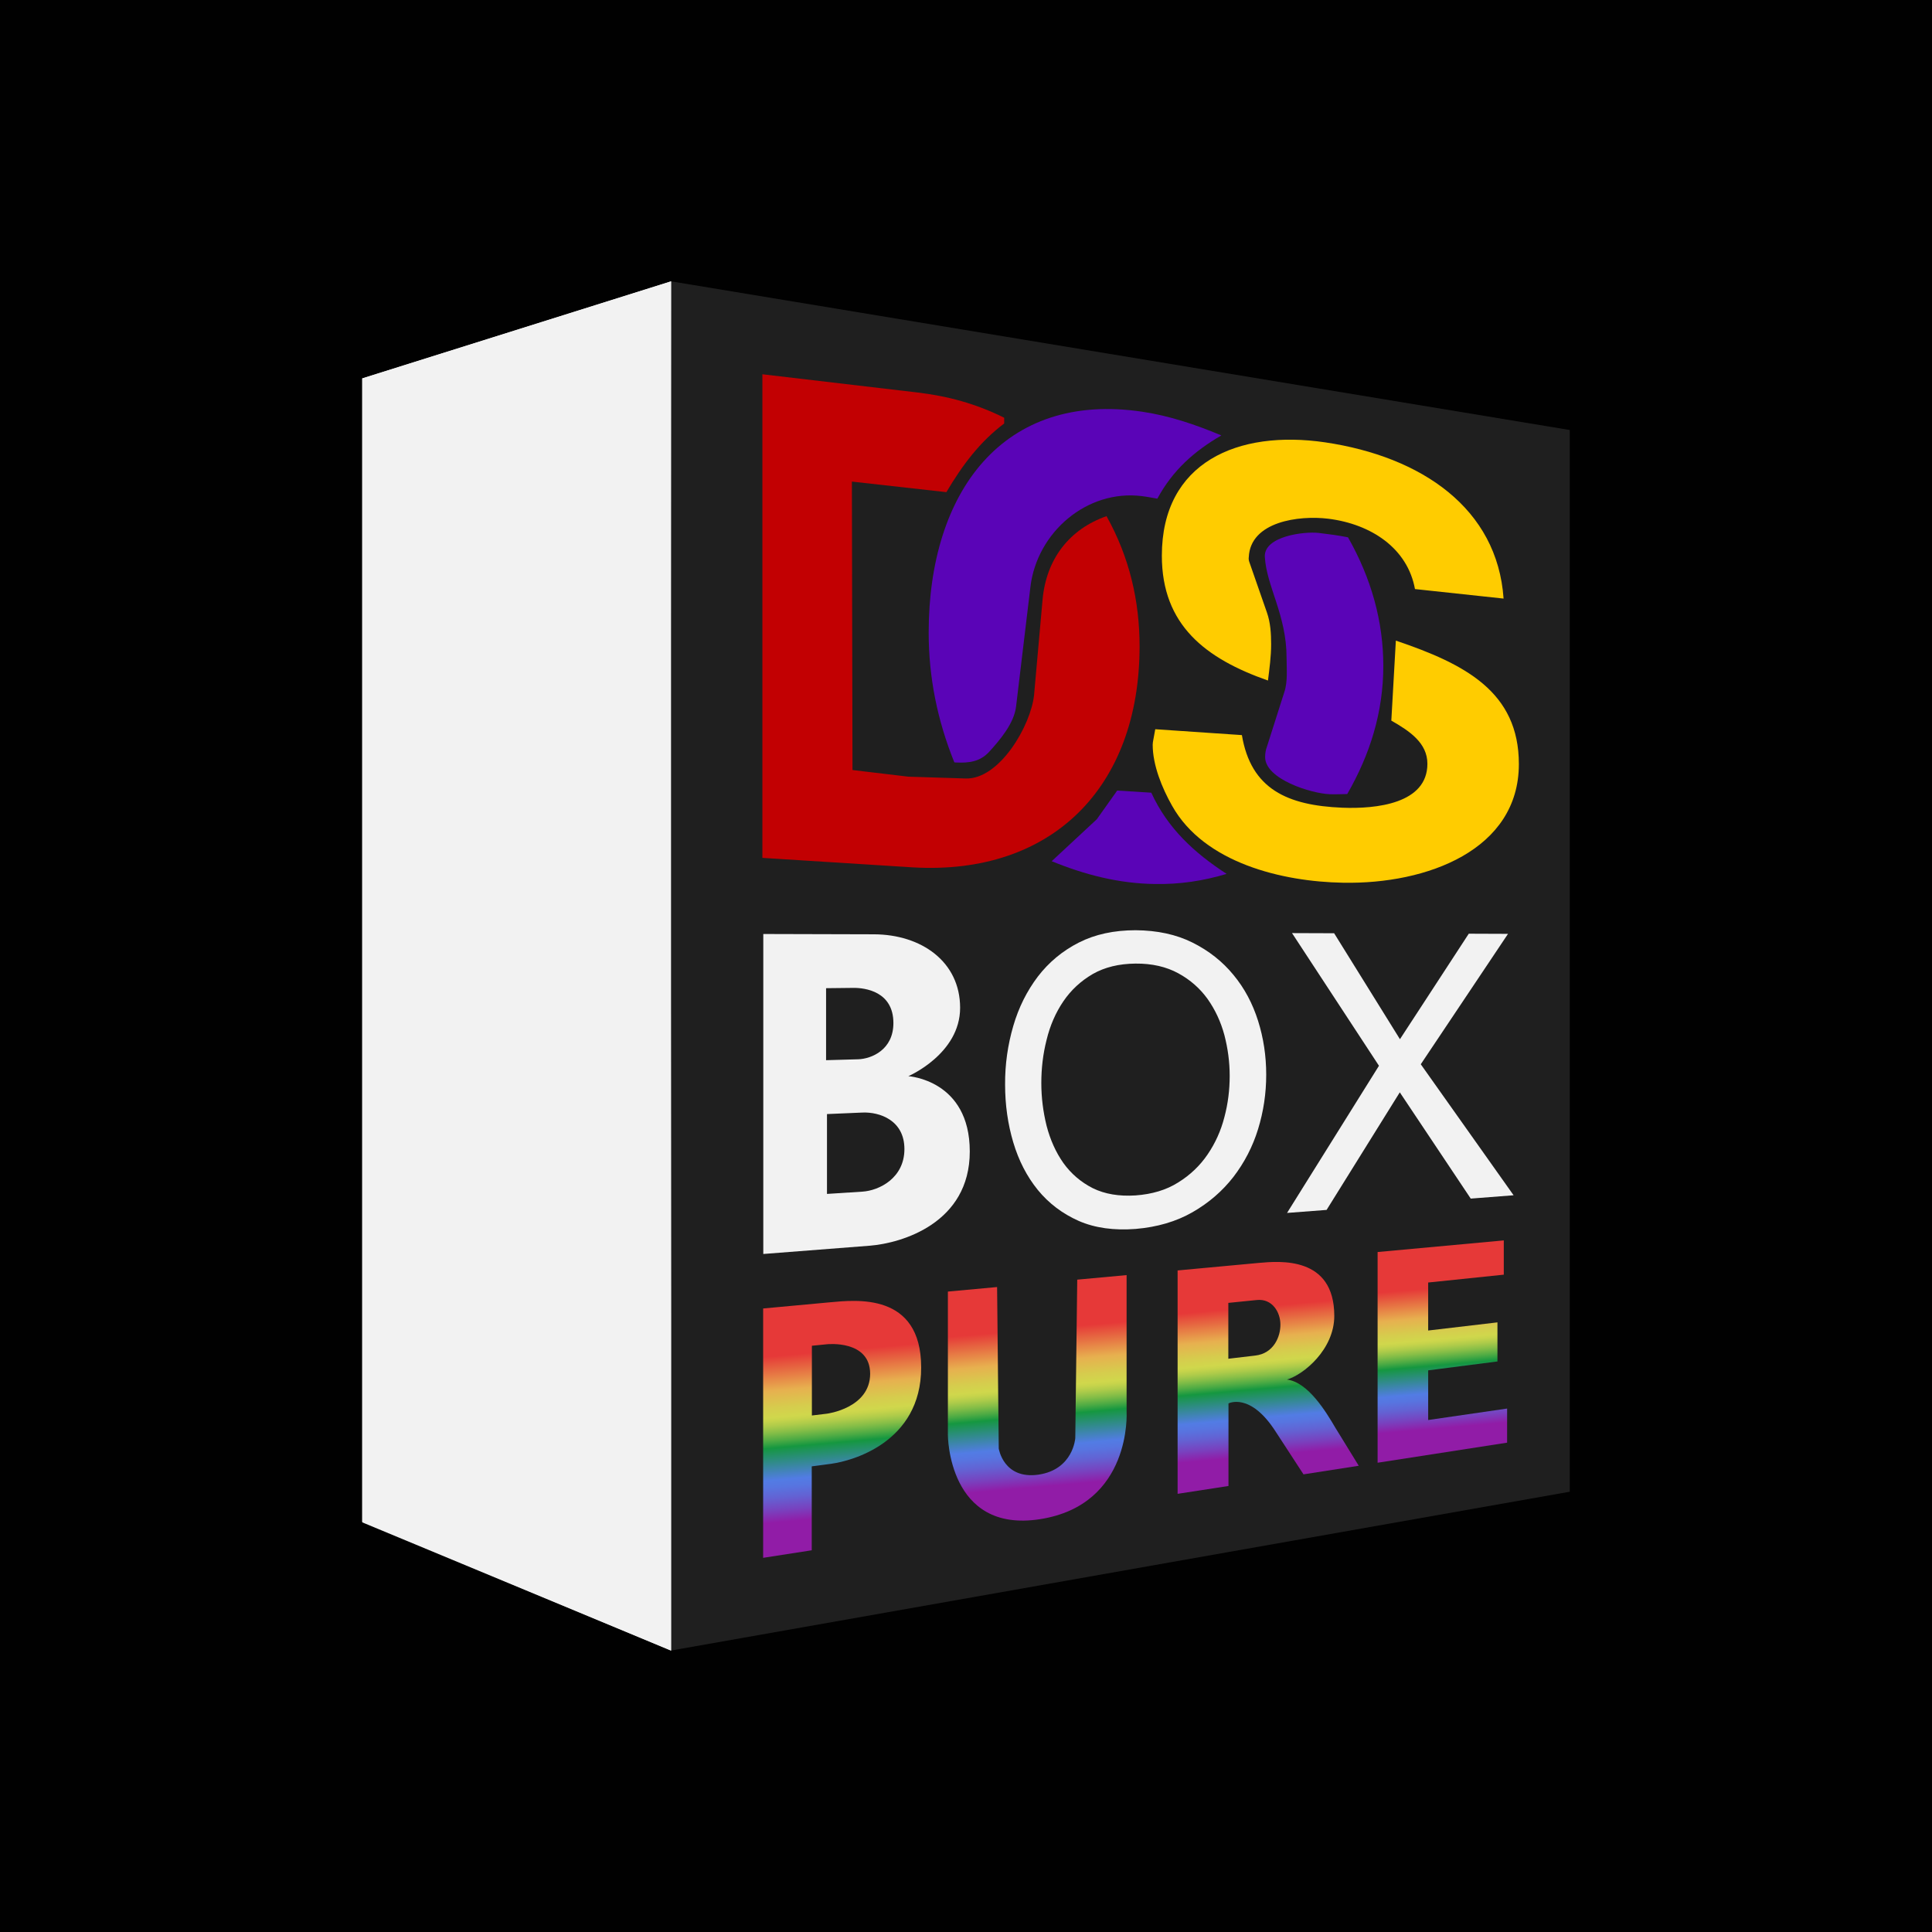
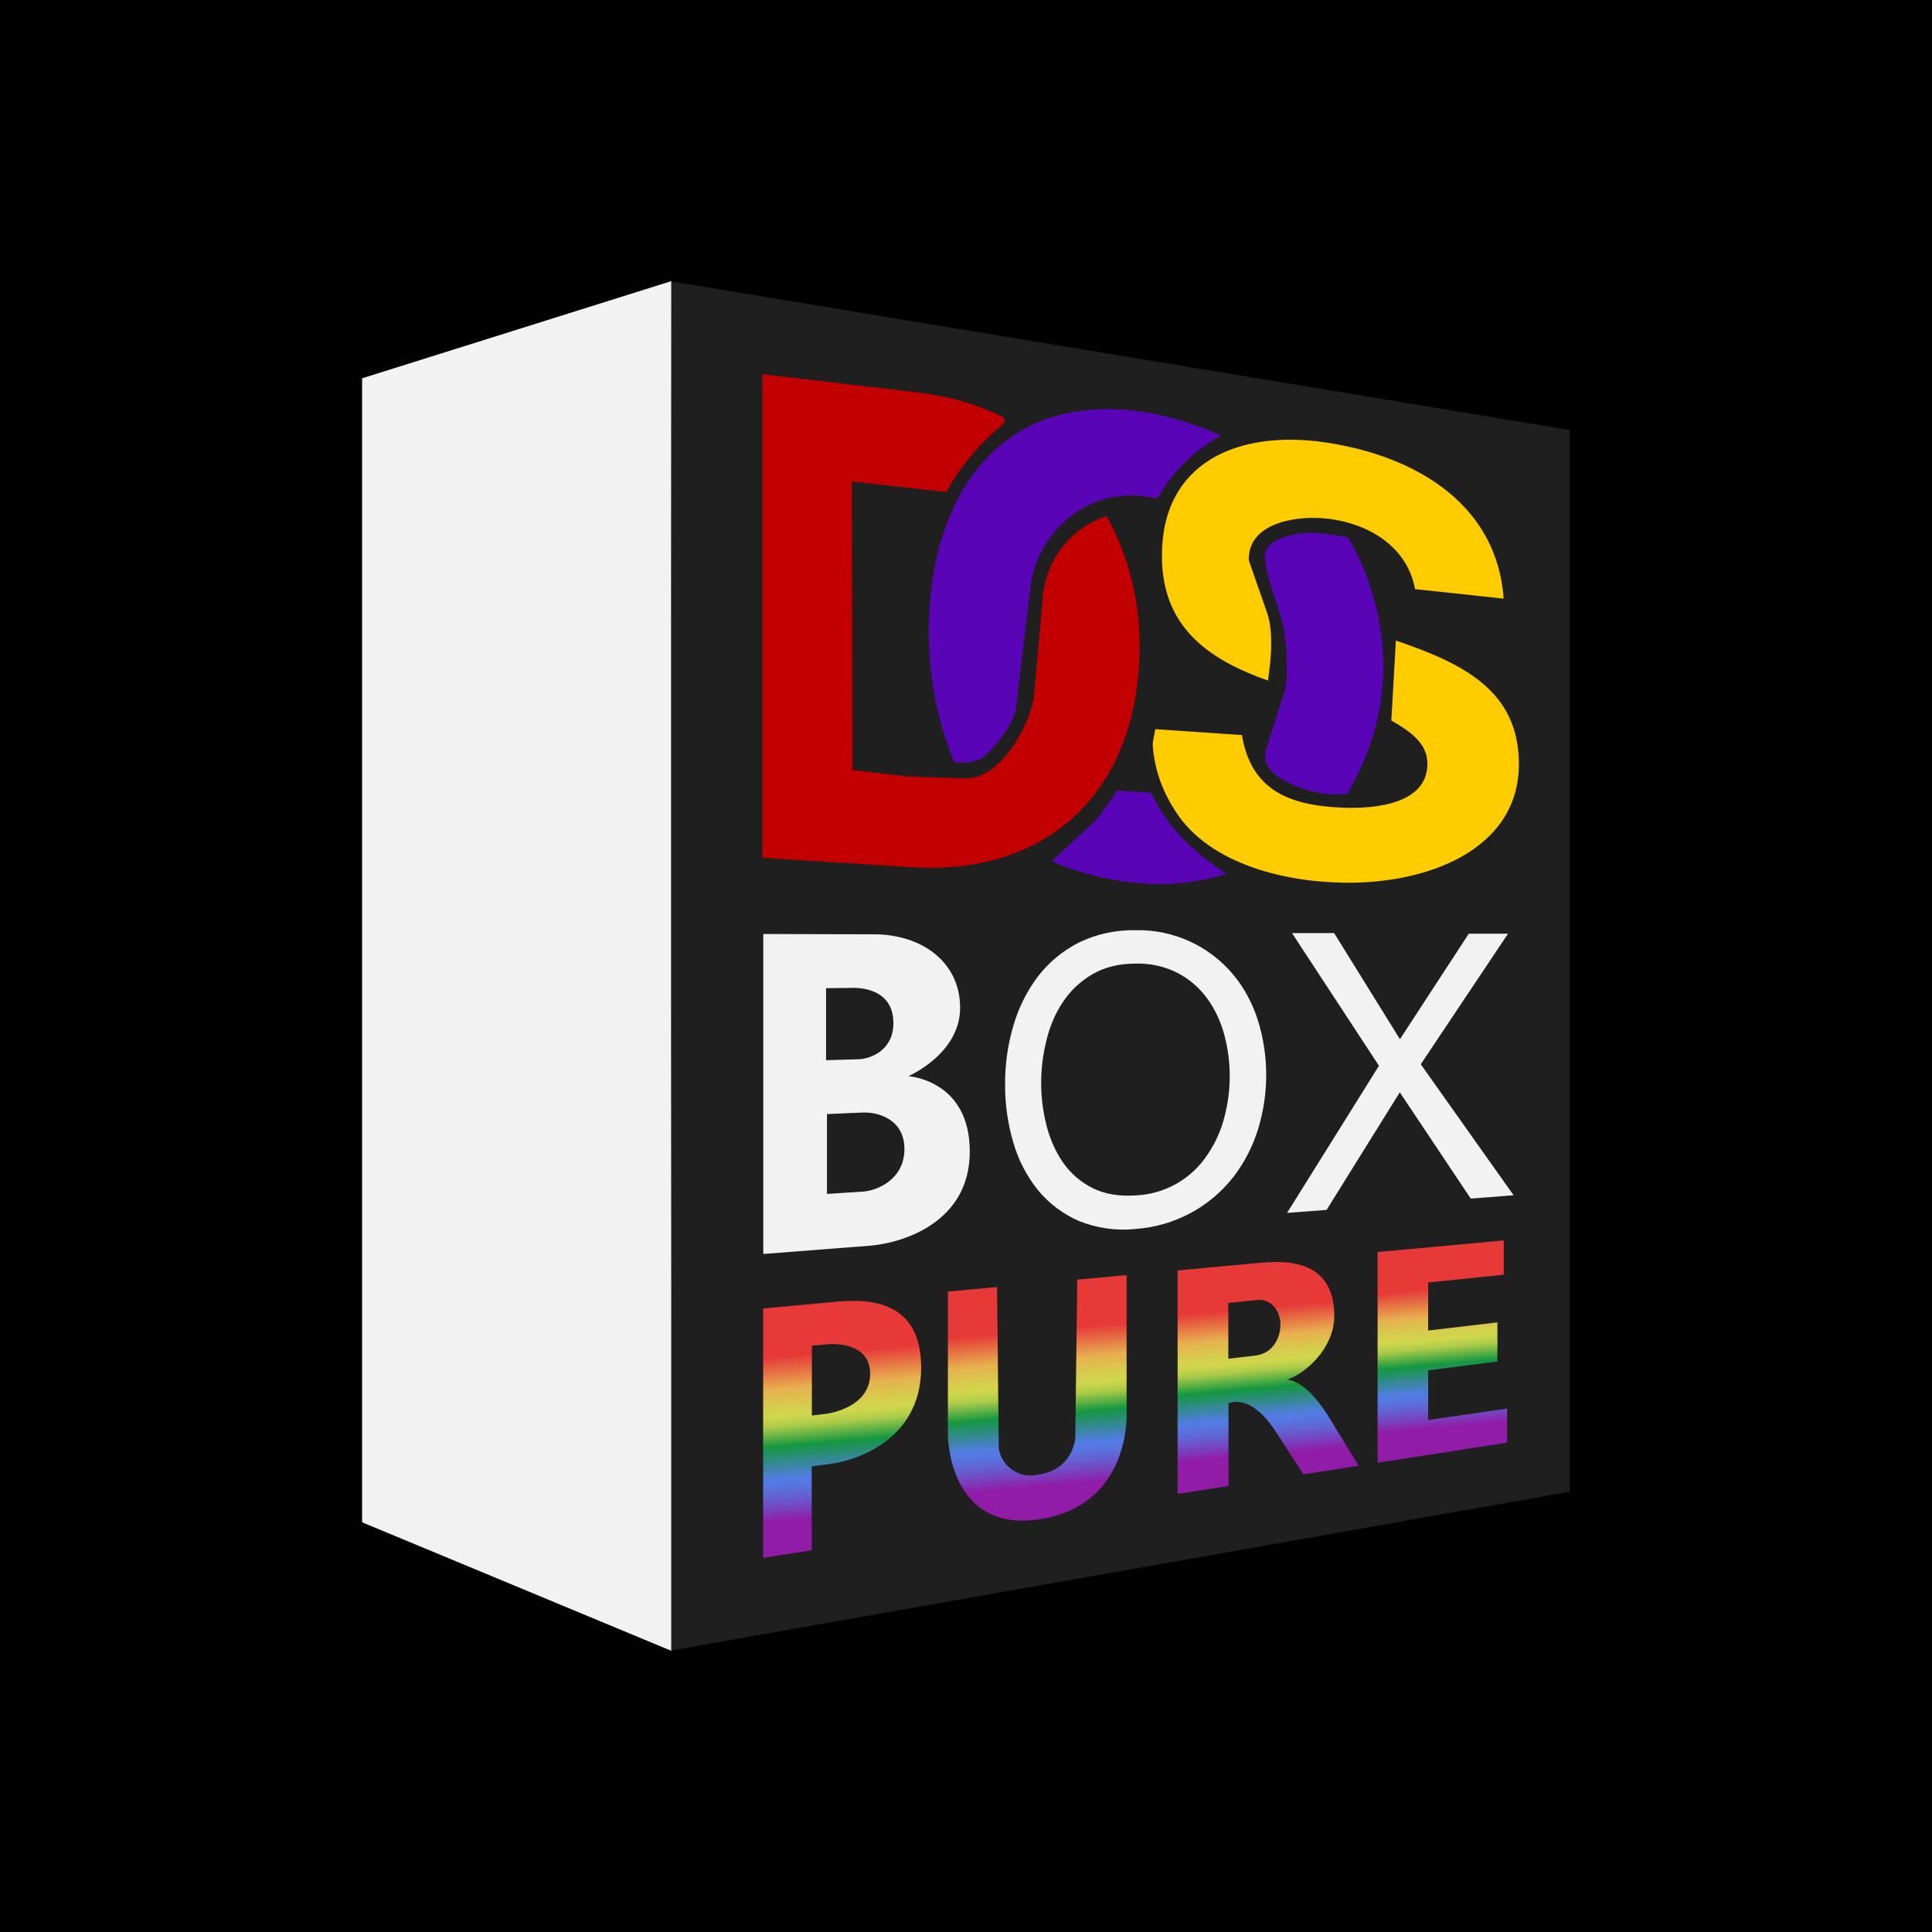
- <svg xmlns="http://www.w3.org/2000/svg" version="1.1" x="0px" y="0px" viewBox="0 0 128 128" style="enable-background:new 0 0 128 128;" xml:space="preserve">
-   <style type="text/css">
- 	.st0{fill-rule:evenodd;clip-rule:evenodd;fill:#010101;}
- 	.st1{display:none;}
- 	.st2{display:inline;fill:#F0F0F0;}
- 	
- 		.st3{display:inline;opacity:0.1;fill:none;stroke:#000000;stroke-width:0.99;stroke-miterlimit:15.118;stroke-dasharray:0.99,0.99;enable-background:new    ;}
- 	.st4{fill-rule:evenodd;clip-rule:evenodd;fill:#1F1F1F;fill-opacity:0.1;}
- 	.st5{fill-rule:evenodd;clip-rule:evenodd;fill:#1F1F1F;}
- 	.st6{fill-rule:evenodd;clip-rule:evenodd;fill:#F2F2F2;}
- 	.st7{fill:#F2F2F2;}
- 	.st8{fill-rule:evenodd;clip-rule:evenodd;fill:#C20002;}
- 	.st9{fill-rule:evenodd;clip-rule:evenodd;fill:#5A04B7;}
- 	.st10{fill-rule:evenodd;clip-rule:evenodd;fill:#FFCC00;}
- 	.st11{fill:url(#SVGID_1_);}
- 	.st12{fill:url(#SVGID_2_);}
- 	.st13{fill:url(#SVGID_3_);}
- 	.st14{fill:url(#SVGID_4_);}
- </style>
-   <g id="Background">
-     <rect class="st0" width="128" height="128" />
-   </g>
+ <svg xmlns="http://www.w3.org/2000/svg" viewBox="0 0 128 128">
+   <defs>
+     <style>
+       .cls-1{fill:url(#linear-gradient)}
+       .cls-2, .cls-3, .cls-4, .cls-6, .cls-7, .cls-9, .cls-10{fill-rule:evenodd}
+       .cls-2, .cls-12{fill:#f2f2f2}
+       .cls-3{fill:#010101}
+       .cls-4{fill:rgba(31, 31, 31, .1)}
+       .cls-5{fill:url(#linear-gradient-2)}
+       .cls-6{fill:#5a04b7}
+       .cls-7{fill:#1f1f1f}
+       .cls-8{fill:url(#linear-gradient-3)}
+       .cls-9{fill:#c20002}
+       .cls-10{fill:#fc0}
+       .cls-11{fill:url(#linear-gradient-4)}
+     </style>
+     <linearGradient id="linear-gradient" x1="56.32" y1="27.45" x2="54.89" y2="43.87" gradientTransform="translate(0 130.16) scale(1 -1)" gradientUnits="userSpaceOnUse">
+       <stop offset=".14" stop-color="#911ca7" />
+       <stop offset=".19" stop-color="#7842bf" />
+       <stop offset=".24" stop-color="#6362d3" />
+       <stop offset=".28" stop-color="#5775e0" />
+       <stop offset=".31" stop-color="#527ce4" />
+       <stop offset=".44" stop-color="#159740" />
+       <stop offset=".47" stop-color="#4eab44" />
+       <stop offset=".5" stop-color="#86be47" />
+       <stop offset=".52" stop-color="#aecb4a" />
+       <stop offset=".55" stop-color="#c7d44b" />
+       <stop offset=".56" stop-color="#d0d74c" />
+       <stop offset=".6" stop-color="#d6cc4d" />
+       <stop offset=".67" stop-color="#e7b04f" />
+       <stop offset=".8" stop-color="#e63938" />
+     </linearGradient>
+     <linearGradient id="linear-gradient-2" x1="69.66" y1="29.55" x2="68.3" y2="45.12" gradientTransform="translate(0 130.16) scale(1 -1)" gradientUnits="userSpaceOnUse">
+       <stop offset=".14" stop-color="#911ca7" />
+       <stop offset=".19" stop-color="#7842bf" />
+       <stop offset=".24" stop-color="#6362d3" />
+       <stop offset=".28" stop-color="#5775e0" />
+       <stop offset=".31" stop-color="#527ce4" />
+       <stop offset=".44" stop-color="#159740" />
+       <stop offset=".47" stop-color="#4eab44" />
+       <stop offset=".5" stop-color="#86be47" />
+       <stop offset=".52" stop-color="#aecb4a" />
+       <stop offset=".55" stop-color="#c7d44b" />
+       <stop offset=".56" stop-color="#d0d74c" />
+       <stop offset=".6" stop-color="#d6cc4d" />
+       <stop offset=".67" stop-color="#e7b04f" />
+       <stop offset=".8" stop-color="#e63938" />
+     </linearGradient>
+     <linearGradient id="linear-gradient-3" x1="84.06" y1="31.72" x2="82.76" y2="46.43" gradientTransform="translate(0 130.16) scale(1 -1)" gradientUnits="userSpaceOnUse">
+       <stop offset=".14" stop-color="#911ca7" />
+       <stop offset=".19" stop-color="#7842bf" />
+       <stop offset=".24" stop-color="#6362d3" />
+       <stop offset=".28" stop-color="#5775e0" />
+       <stop offset=".31" stop-color="#527ce4" />
+       <stop offset=".44" stop-color="#159740" />
+       <stop offset=".47" stop-color="#4eab44" />
+       <stop offset=".5" stop-color="#86be47" />
+       <stop offset=".52" stop-color="#aecb4a" />
+       <stop offset=".55" stop-color="#c7d44b" />
+       <stop offset=".56" stop-color="#d0d74c" />
+       <stop offset=".6" stop-color="#d6cc4d" />
+       <stop offset=".67" stop-color="#e7b04f" />
+       <stop offset=".8" stop-color="#e63938" />
+     </linearGradient>
+     <linearGradient id="linear-gradient-4" x1="96.06" y1="33.66" x2="94.84" y2="47.56" gradientTransform="translate(0 130.16) scale(1 -1)" gradientUnits="userSpaceOnUse">
+       <stop offset=".14" stop-color="#911ca7" />
+       <stop offset=".19" stop-color="#7842bf" />
+       <stop offset=".24" stop-color="#6362d3" />
+       <stop offset=".28" stop-color="#5775e0" />
+       <stop offset=".31" stop-color="#527ce4" />
+       <stop offset=".44" stop-color="#159740" />
+       <stop offset=".47" stop-color="#4eab44" />
+       <stop offset=".5" stop-color="#86be47" />
+       <stop offset=".52" stop-color="#aecb4a" />
+       <stop offset=".55" stop-color="#c7d44b" />
+       <stop offset=".56" stop-color="#d0d74c" />
+       <stop offset=".6" stop-color="#d6cc4d" />
+       <stop offset=".67" stop-color="#e7b04f" />
+       <stop offset=".8" stop-color="#e63938" />
+     </linearGradient>
+   </defs>
+   <path id="Back" class="cls-3" d="M0,0h128v128H0V0Z" />
  <g id="Box">
-     <g id="logo">
-       <g id="layer1_1_" transform="translate(0,-263.1333)" class="st1">
-         <rect id="rect13805" y="263.13" class="st2" width="128" height="128">
- 			</rect>
-         <circle id="circle2892" class="st3" cx="64" cy="327.13" r="59.5" />
-       </g>
-       <g id="layer3">
-         <path id="path860" class="st4" d="M24,25.07v75.73l55.61-7.46V32.36L24,25.07z" />
-         <path id="path862" class="st4" d="M24,100.81l20.46,8.55L104,98.83l-24.39-5.48L24,100.81z" />
-         <path id="path864" class="st4" d="M79.61,32.36L104,28.49v70.34l-24.39-5.48V32.36z" />
-         <path id="path866" class="st4" d="M24,25.07l20.46-6.43L104,28.49l-24.39,3.87L24,25.07z" />
-         <path id="path868" class="st5" d="M44.46,18.64v90.71L104,98.83V28.49L44.46,18.64z" />
-         <path id="path870" class="st6" d="M24,25.07l20.46-6.43v90.71L24,100.81V25.07z" />
-         <polygon class="st7" points="44.44,64.16 44.44,64.16 44.44,43.9 44.44,43.9 44.46,18.64 24,25.07 24,46.14 24,46.14 24,63.17      24,82 24,100.86 44.46,109.36 44.46,86.99    " />
-       </g>
+     <g id="layer3">
+       <path id="path860" class="cls-4" d="M24,25.07v75.73l55.61-7.46v-60.98l-55.61-7.29Z" />
+       <path id="path862" class="cls-4" d="M24,100.81l20.46,8.55,59.54-10.53-24.39-5.48-55.61,7.46Z" />
+       <path id="path864" class="cls-4" d="M79.61,32.36l24.39-3.87v70.34l-24.39-5.48v-60.99Z" />
+       <path id="path866" class="cls-4" d="M24,25.07l20.46-6.43,59.54,9.85-24.39,3.87-55.61-7.29Z" />
+       <path id="path868" class="cls-7" d="M44.46,18.64v90.71l59.54-10.52V28.49l-59.54-9.85Z" />
+       <path id="path870" class="cls-2" d="M24,25.07l20.46-6.43v90.71l-20.46-8.54V25.07Z" />
+       <path class="cls-12" d="M44.44,64.16v-20.26l.02-25.26-20.46,6.43v75.79l20.46,8.5v-22.37l-.02-22.83Z" />
    </g>
  </g>
  <g id="DOS">
-     <g id="layer1_2_">
-       <g id="g9788_1_" transform="translate(78.1602,625.9063)">
-         <path id="path9790_1_" class="st8" d="M-27.65-601.11l10.3,1.21c2,0.24,3.85,0.74,5.72,1.67v0.38c-1.61,1.21-2.77,2.76-3.83,4.55 l-6.26-0.7l0.04,19.11l3.7,0.44l3.79,0.12c2.26,0.08,4.34-3.54,4.54-5.54l0.56-6.28c0.24-2.75,1.81-4.71,4.24-5.56     c1.53,2.74,2.19,5.64,2.19,8.62c0,9.37-5.83,15.18-15.01,14.65l-9.98-0.63V-601.11z" />
+     <g id="layer1">
+       <g id="g9788">
+         <path id="path9790" class="cls-9" d="M50.51,24.79l10.3,1.21c2,.24,3.85.74,5.72,1.67v.38c-1.57,1.25-2.87,2.79-3.83,4.55l-6.26-.7.04,19.11,3.7.44,3.79.12c2.26.08,4.34-3.54,4.54-5.54l.56-6.28c.13-2.55,1.81-4.76,4.24-5.56,1.46,2.63,2.22,5.61,2.19,8.62,0,9.37-5.83,15.18-15.01,14.65l-9.98-.63s0-32.04,0-32.04Z" />
      </g>
-       <g id="g9792_1_" transform="translate(474.3573,631.2383)">
-         <path id="path9794_1_" class="st9" d="M-393.44-602.39c-1.81,1.05-3.23,2.32-4.24,4.19c-0.34-0.06-0.69-0.13-1.03-0.17     c-3.64-0.45-6.95,2.4-7.38,6.02l-0.95,7.92c-0.13,1.12-1.08,2.23-1.79,3.01c-0.6,0.64-1.31,0.74-2.19,0.7l-0.11-0.01     c-1.12-2.77-1.7-5.62-1.7-8.6c0-9.33,4.95-16,14.15-14.63C-396.86-603.69-395.13-603.1-393.44-602.39" />
+       <g id="g9792">
+         <path id="path9794" class="cls-6" d="M80.92,28.85c-1.79.96-3.26,2.41-4.24,4.19-.34-.06-.69-.13-1.03-.17-3.64-.45-6.95,2.4-7.38,6.02l-.95,7.92c-.13,1.12-1.08,2.23-1.79,3.01-.6.64-1.31.74-2.19.7h-.11c-1.12-2.74-1.7-5.66-1.7-8.61,0-9.33,4.95-16,14.15-14.63,1.82.27,3.55.86,5.24,1.57" />
      </g>
-       <g id="g9796_1_" transform="translate(329.5663,255.2676)">
-         <path id="path9798_1_" class="st9" d="M-259.89-198.21l2.99-2.78l1.35-1.9l2.26,0.14c1.08,2.36,2.84,3.98,4.99,5.38     c-1.57,0.47-3.12,0.7-4.75,0.67C-255.44-196.73-257.68-197.31-259.89-198.21" />
+       <g id="g9796">
+         <path id="path9798" class="cls-6" d="M69.68,57.06l2.99-2.78,1.35-1.9,2.26.14c1.08,2.36,2.84,3.98,4.99,5.38-1.57.47-3.12.7-4.75.67-2.36-.07-4.68-.58-6.84-1.51" />
      </g>
-       <g id="g9800_1_" transform="translate(417.8788,370.7227)">
-         <path id="path9802_1_" class="st10" d="M-341.34-322.41l5.74,0.39c0.6,3.59,3.03,4.66,6.65,4.81c2.26,0.09,5.64-0.27,5.64-2.91     c0-1.38-1.18-2.17-2.39-2.86l0.3-5.3c4.58,1.55,8.15,3.39,8.15,8.18c0,5.68-6.07,7.97-11.66,7.86c-4-0.07-9.18-1.3-11.31-5.09     c-0.67-1.18-1.29-2.7-1.29-4.05c0-0.11,0.02-0.21,0.04-0.32L-341.34-322.41z" />
+       <g id="g9800">
+         <path id="path9802" class="cls-10" d="M76.54,48.31l5.74.39c.6,3.59,3.03,4.66,6.65,4.81,2.26.09,5.64-.27,5.64-2.91,0-1.38-1.18-2.17-2.39-2.86l.3-5.3c4.58,1.55,8.15,3.39,8.15,8.18,0,5.68-6.07,7.97-11.66,7.86-4-.07-9.18-1.3-11.31-5.09-.75-1.23-1.2-2.62-1.29-4.05,0-.11.02-.21.04-.32l.13-.71h0Z" />
      </g>
-       <g id="g9804_1_" transform="translate(714.9457,514.9571)">
-         <path id="path9806_1_" class="st10" d="M-615.33-475.3l-5.87-0.63c-0.49-2.69-2.88-4.3-5.74-4.66c-1.96-0.24-5.16,0.19-5.27,2.54     c-0.02,0.12,0,0.23,0.04,0.34l1.16,3.33c0.24,0.68,0.28,1.41,0.28,2.11c0,0.81-0.11,1.6-0.21,2.4c-4.13-1.45-7.03-3.67-7.03-8.27     c0-6.2,5.05-8.36,10.82-7.51C-620.75-484.7-615.74-481.27-615.33-475.3" />
+       <g id="g9804">
+         <path id="path9806" class="cls-10" d="M99.62,39.66l-5.87-.63c-.49-2.69-2.88-4.3-5.74-4.66-1.96-.24-5.16.19-5.27,2.54-.02.12,0,.23.04.34l1.16,3.33c.24.68.28,1.41.28,2.11,0,.81-.11,1.6-.21,2.4-4.13-1.45-7.03-3.67-7.03-8.27,0-6.2,5.05-8.36,10.82-7.51,6.4.95,11.41,4.38,11.82,10.35" />
      </g>
-       <g id="g9808_1_" transform="translate(582.328,555.3882)">
-         <path id="path9810_1_" class="st9" d="M-493.02-519.79c1.55,2.73,2.34,5.58,2.34,8.52c0,3.06-0.88,5.87-2.39,8.49     c-0.39,0-0.77,0.03-1.16,0.01c-1.25-0.05-4.28-1-4.28-2.46c0-0.25,0.04-0.49,0.13-0.72l1.14-3.58c0.24-0.7,0.15-1.57,0.15-2.29     c0-2.82-1.33-4.72-1.44-6.68c-0.06-1.37,2.62-1.69,3.57-1.58C-494.31-520-493.66-519.92-493.02-519.79" />
+       <g id="g9808">
+         <path id="path9810" class="cls-6" d="M89.31,35.6c1.51,2.59,2.32,5.52,2.34,8.52,0,3.06-.88,5.87-2.39,8.49-.39,0-.77.03-1.16.01-1.25-.05-4.28-1-4.28-2.46,0-.25.04-.49.13-.72l1.14-3.58c.24-.7.15-1.57.15-2.29,0-2.82-1.33-4.72-1.44-6.68-.06-1.37,2.62-1.69,3.57-1.58.65.08,1.3.16,1.94.29" />
      </g>
    </g>
-     <path class="st7" d="M50.57,83.08v-21.2l7.33,0.02c3.14,0.01,5.71,1.81,5.71,4.87c0,3.06-3.43,4.53-3.43,4.53s4.07,0.24,4.07,4.99   c0,4.75-4.51,6.07-6.61,6.24L50.57,83.08z M54.73,65.47v4.77l2.13-0.06c0.87-0.03,2.33-0.62,2.33-2.4c0-2.09-1.87-2.34-2.66-2.33   L54.73,65.47z M54.79,73.81v5.29l2.34-0.15c1.12-0.07,2.79-0.9,2.79-2.82s-1.65-2.47-2.79-2.42L54.79,73.81z" />
-     <path class="st7" d="M67.13,67.98c0.36-1.24,0.91-2.33,1.63-3.28c0.73-0.95,1.63-1.7,2.71-2.25c1.08-0.55,2.34-0.82,3.77-0.82   c1.43,0.01,2.69,0.28,3.77,0.82c1.08,0.54,1.98,1.25,2.71,2.14c0.73,0.88,1.27,1.9,1.63,3.04c0.36,1.14,0.54,2.33,0.54,3.57   c0,1.24-0.18,2.44-0.54,3.61c-0.36,1.17-0.91,2.22-1.63,3.16c-0.73,0.94-1.63,1.72-2.71,2.34c-1.08,0.62-2.34,0.99-3.77,1.11   c-1.43,0.11-2.69-0.06-3.77-0.53c-1.08-0.48-1.98-1.16-2.71-2.05c-0.73-0.9-1.27-1.95-1.63-3.16c-0.36-1.21-0.54-2.49-0.54-3.82   C66.58,70.51,66.77,69.22,67.13,67.98z M69.34,74.59c0.24,0.92,0.61,1.75,1.11,2.46c0.51,0.71,1.16,1.27,1.95,1.67   c0.79,0.39,1.74,0.55,2.83,0.48c1.1-0.08,2.04-0.36,2.83-0.86c0.79-0.49,1.44-1.11,1.95-1.86c0.51-0.75,0.88-1.57,1.11-2.47   c0.24-0.9,0.35-1.81,0.35-2.73c0-0.92-0.12-1.81-0.35-2.7c-0.24-0.89-0.61-1.68-1.11-2.39c-0.51-0.71-1.16-1.28-1.95-1.71   c-0.79-0.43-1.74-0.65-2.83-0.64c-1.1,0.01-2.04,0.24-2.83,0.69c-0.79,0.46-1.44,1.06-1.95,1.81c-0.51,0.75-0.88,1.6-1.11,2.55   c-0.24,0.94-0.35,1.9-0.35,2.86C68.99,72.72,69.11,73.66,69.34,74.59z" />
-     <path class="st7" d="M91.36,70.61l-5.76-8.79l2.79,0.01l4.36,7.02l4.56-6.99l2.6,0.01l-5.78,8.64l6.15,8.68l-2.84,0.22l-4.7-7.04   l-4.85,7.79l-2.62,0.2L91.36,70.61z" />
-     <g>
-       <linearGradient id="SVGID_1_" gradientUnits="userSpaceOnUse" x1="56.322" y1="102.707" x2="54.886" y2="86.29">
-         <stop offset="0.137" style="stop-color:#911CA7" />
-         <stop offset="0.186" style="stop-color:#7842BF" />
-         <stop offset="0.236" style="stop-color:#6362D3" />
-         <stop offset="0.279" style="stop-color:#5775E0" />
-         <stop offset="0.307" style="stop-color:#527CE4" />
-         <stop offset="0.436" style="stop-color:#159740" />
-         <stop offset="0.465" style="stop-color:#4EAB44" />
-         <stop offset="0.497" style="stop-color:#86BE47" />
-         <stop offset="0.524" style="stop-color:#AECB4A" />
-         <stop offset="0.546" style="stop-color:#C7D44B" />
-         <stop offset="0.559" style="stop-color:#D0D74C" />
-         <stop offset="0.598" style="stop-color:#D6CC4D" />
-         <stop offset="0.666" style="stop-color:#E7B04F" />
-         <stop offset="0.804" style="stop-color:#E63938" />
-       </linearGradient>
-       <path class="st11" d="M54.99,86.28l-4.43,0.41v16.52l3.22-0.5v-5.56l1.34-0.18c1.25-0.17,5.91-1.37,5.91-6.37    S56.67,86.13,54.99,86.28z M54.79,93.66l-1,0.12v-4.62l1-0.1c0,0,2.86-0.31,2.86,1.96C57.64,93.3,54.79,93.66,54.79,93.66z" />
-       <linearGradient id="SVGID_2_" gradientUnits="userSpaceOnUse" x1="69.65" y1="100.589" x2="68.289" y2="85.032">
-         <stop offset="0.137" style="stop-color:#911CA7" />
-         <stop offset="0.186" style="stop-color:#7842BF" />
-         <stop offset="0.236" style="stop-color:#6362D3" />
-         <stop offset="0.279" style="stop-color:#5775E0" />
-         <stop offset="0.307" style="stop-color:#527CE4" />
-         <stop offset="0.436" style="stop-color:#159740" />
-         <stop offset="0.465" style="stop-color:#4EAB44" />
-         <stop offset="0.497" style="stop-color:#86BE47" />
-         <stop offset="0.524" style="stop-color:#AECB4A" />
-         <stop offset="0.546" style="stop-color:#C7D44B" />
-         <stop offset="0.559" style="stop-color:#D0D74C" />
-         <stop offset="0.598" style="stop-color:#D6CC4D" />
-         <stop offset="0.666" style="stop-color:#E7B04F" />
-         <stop offset="0.804" style="stop-color:#E63938" />
-       </linearGradient>
-       <path class="st12" d="M74.63,84.48l-3.26,0.3l-0.13,10.5c0,0-0.13,2.08-2.44,2.42c-2.32,0.33-2.63-1.73-2.63-1.73l-0.11-10.7    l-3.26,0.3v9.5c0,0,0,6.53,6.1,5.58c6.1-0.95,5.74-7.11,5.74-7.11V84.48z" />
-       <linearGradient id="SVGID_3_" gradientUnits="userSpaceOnUse" x1="84.058" y1="98.433" x2="82.771" y2="83.726">
-         <stop offset="0.137" style="stop-color:#911CA7" />
-         <stop offset="0.186" style="stop-color:#7842BF" />
-         <stop offset="0.236" style="stop-color:#6362D3" />
-         <stop offset="0.279" style="stop-color:#5775E0" />
-         <stop offset="0.307" style="stop-color:#527CE4" />
-         <stop offset="0.436" style="stop-color:#159740" />
-         <stop offset="0.465" style="stop-color:#4EAB44" />
-         <stop offset="0.497" style="stop-color:#86BE47" />
-         <stop offset="0.524" style="stop-color:#AECB4A" />
-         <stop offset="0.546" style="stop-color:#C7D44B" />
-         <stop offset="0.559" style="stop-color:#D0D74C" />
-         <stop offset="0.598" style="stop-color:#D6CC4D" />
-         <stop offset="0.666" style="stop-color:#E7B04F" />
-         <stop offset="0.804" style="stop-color:#E63938" />
-       </linearGradient>
-       <path class="st13" d="M85.26,91.4c1.11-0.32,3.14-2,3.14-4.22c0-3.97-3.63-3.63-4.99-3.51l-5.39,0.5v14.8l3.37-0.52v-5.47    c0,0,1.44-0.76,3.12,1.86l1.85,2.84l3.66-0.57l-1.55-2.52C87.87,93.57,86.68,91.57,85.26,91.4z M83.16,89.81l-1.78,0.21v-3.7    l1.88-0.19c1.04-0.11,1.57,0.82,1.57,1.62C84.84,88.55,84.39,89.67,83.16,89.81z" />
-       <linearGradient id="SVGID_4_" gradientUnits="userSpaceOnUse" x1="96.061" y1="96.492" x2="94.845" y2="82.599">
-         <stop offset="0.137" style="stop-color:#911CA7" />
-         <stop offset="0.186" style="stop-color:#7842BF" />
-         <stop offset="0.236" style="stop-color:#6362D3" />
-         <stop offset="0.279" style="stop-color:#5775E0" />
-         <stop offset="0.307" style="stop-color:#527CE4" />
-         <stop offset="0.436" style="stop-color:#159740" />
-         <stop offset="0.465" style="stop-color:#4EAB44" />
-         <stop offset="0.497" style="stop-color:#86BE47" />
-         <stop offset="0.524" style="stop-color:#AECB4A" />
-         <stop offset="0.546" style="stop-color:#C7D44B" />
-         <stop offset="0.559" style="stop-color:#D0D74C" />
-         <stop offset="0.598" style="stop-color:#D6CC4D" />
-         <stop offset="0.666" style="stop-color:#E7B04F" />
-         <stop offset="0.804" style="stop-color:#E63938" />
-       </linearGradient>
-       <polygon class="st14" points="94.62,94.08 94.62,90.79 99.21,90.2 99.21,87.61 94.62,88.15 94.62,84.97 99.63,84.45 99.63,82.18     91.27,82.95 91.27,96.91 99.85,95.58 99.85,93.32   " />
-     </g>
+     <path class="cls-12" d="M50.57,83.08v-21.2l7.33.02c3.14,0,5.71,1.81,5.71,4.87s-3.43,4.53-3.43,4.53c0,0,4.07.24,4.07,4.99s-4.51,6.07-6.61,6.24l-7.07.55ZM54.73,65.47v4.77l2.13-.06c.87-.03,2.33-.62,2.33-2.4,0-2.09-1.87-2.34-2.66-2.33,0,0-1.8.02-1.8.02ZM54.79,73.81v5.29l2.34-.15c1.12-.07,2.79-.9,2.79-2.82s-1.65-2.47-2.79-2.42l-2.34.1ZM67.13,67.98c.34-1.18.89-2.3,1.63-3.28.72-.94,1.65-1.71,2.71-2.25,1.17-.57,2.47-.85,3.77-.82,2.5-.06,4.89,1.04,6.48,2.96.73.88,1.27,1.9,1.63,3.04.72,2.34.72,4.84,0,7.18-.35,1.14-.9,2.21-1.63,3.16-1.57,2.02-3.93,3.27-6.48,3.45-1.28.14-2.58-.05-3.77-.53-1.05-.46-1.98-1.16-2.71-2.05-.75-.93-1.3-2.01-1.63-3.16-.36-1.24-.55-2.53-.54-3.82-.01-1.35.18-2.64.54-3.88ZM69.34,74.59c.24.92.61,1.75,1.11,2.46.5.71,1.17,1.28,1.95,1.67.79.39,1.74.55,2.83.48,1.94-.08,3.72-1.09,4.78-2.72.51-.75.88-1.57,1.11-2.47.47-1.78.47-3.65,0-5.43-.23-.86-.6-1.67-1.11-2.39-.51-.71-1.18-1.3-1.95-1.71-.87-.45-1.85-.67-2.83-.64-1.1,0-2.04.24-2.83.69-.78.45-1.45,1.07-1.95,1.81-.51.75-.88,1.6-1.11,2.55-.48,1.87-.48,3.83,0,5.7ZM91.36,70.61l-5.76-8.79h2.79s4.36,7.03,4.36,7.03l4.56-6.99h2.6s-5.78,8.65-5.78,8.65l6.15,8.68-2.84.22-4.7-7.04-4.85,7.79-2.62.2,6.09-9.75Z" />
+     <path class="cls-1" d="M54.99,86.28l-4.43.41v16.52l3.22-.5v-5.56l1.34-.18c1.25-.17,5.91-1.37,5.91-6.37s-4.36-4.47-6.04-4.32ZM54.79,93.66l-1,.12v-4.62l1-.1s2.86-.31,2.86,1.96c0,2.28-2.86,2.64-2.86,2.64Z" />
+     <path class="cls-5" d="M74.63,84.48l-3.26.3-.13,10.5s-.13,2.08-2.44,2.42c-1.15.28-2.32-.42-2.6-1.58-.01-.05-.02-.1-.03-.15l-.11-10.7-3.26.3v9.5s0,6.53,6.1,5.58c6.1-.95,5.74-7.11,5.74-7.11v-9.06h-.01Z" />
+     <path class="cls-8" d="M85.26,91.4c1.11-.32,3.14-2,3.14-4.22,0-3.97-3.63-3.63-4.99-3.51l-5.39.5v14.8l3.37-.52v-5.47s1.44-.76,3.12,1.86l1.85,2.84,3.66-.57-1.55-2.52c-.6-1.02-1.79-3.02-3.21-3.19ZM83.16,89.81l-1.78.21v-3.7l1.88-.19c1.04-.11,1.57.82,1.57,1.62.01.8-.44,1.92-1.67,2.06Z" />
+     <path class="cls-11" d="M94.62,94.08v-3.29l4.59-.59v-2.59l-4.59.54v-3.18l5.01-.52v-2.27l-8.36.77v13.96l8.58-1.33v-2.26l-5.23.76Z" />
  </g>
</svg>
